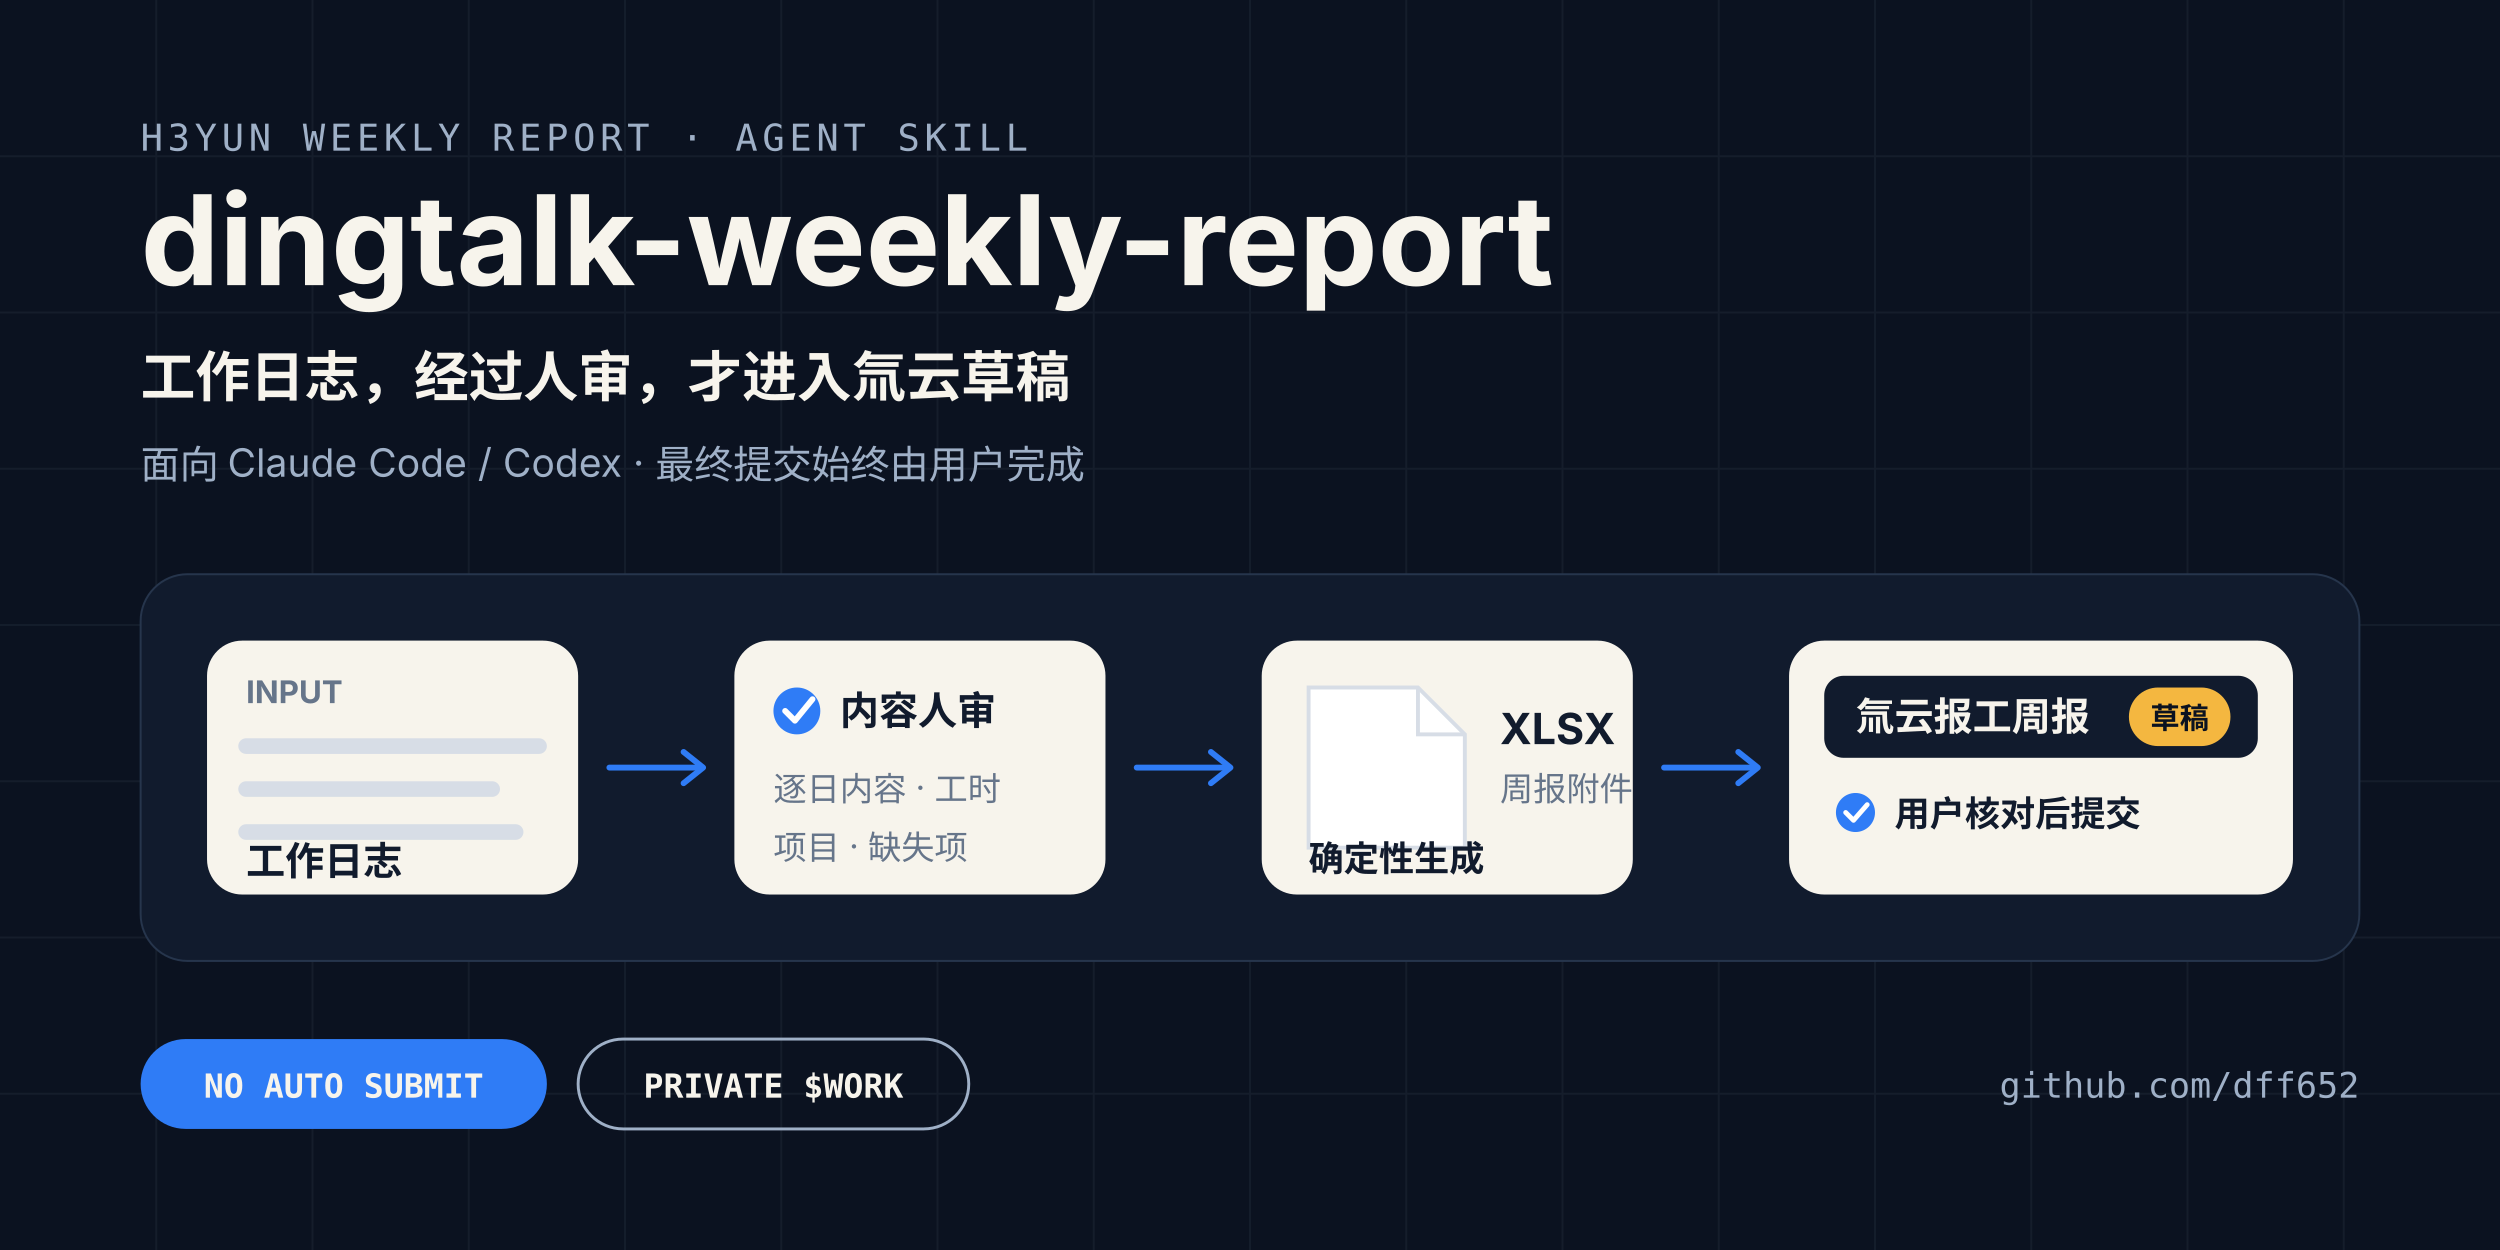
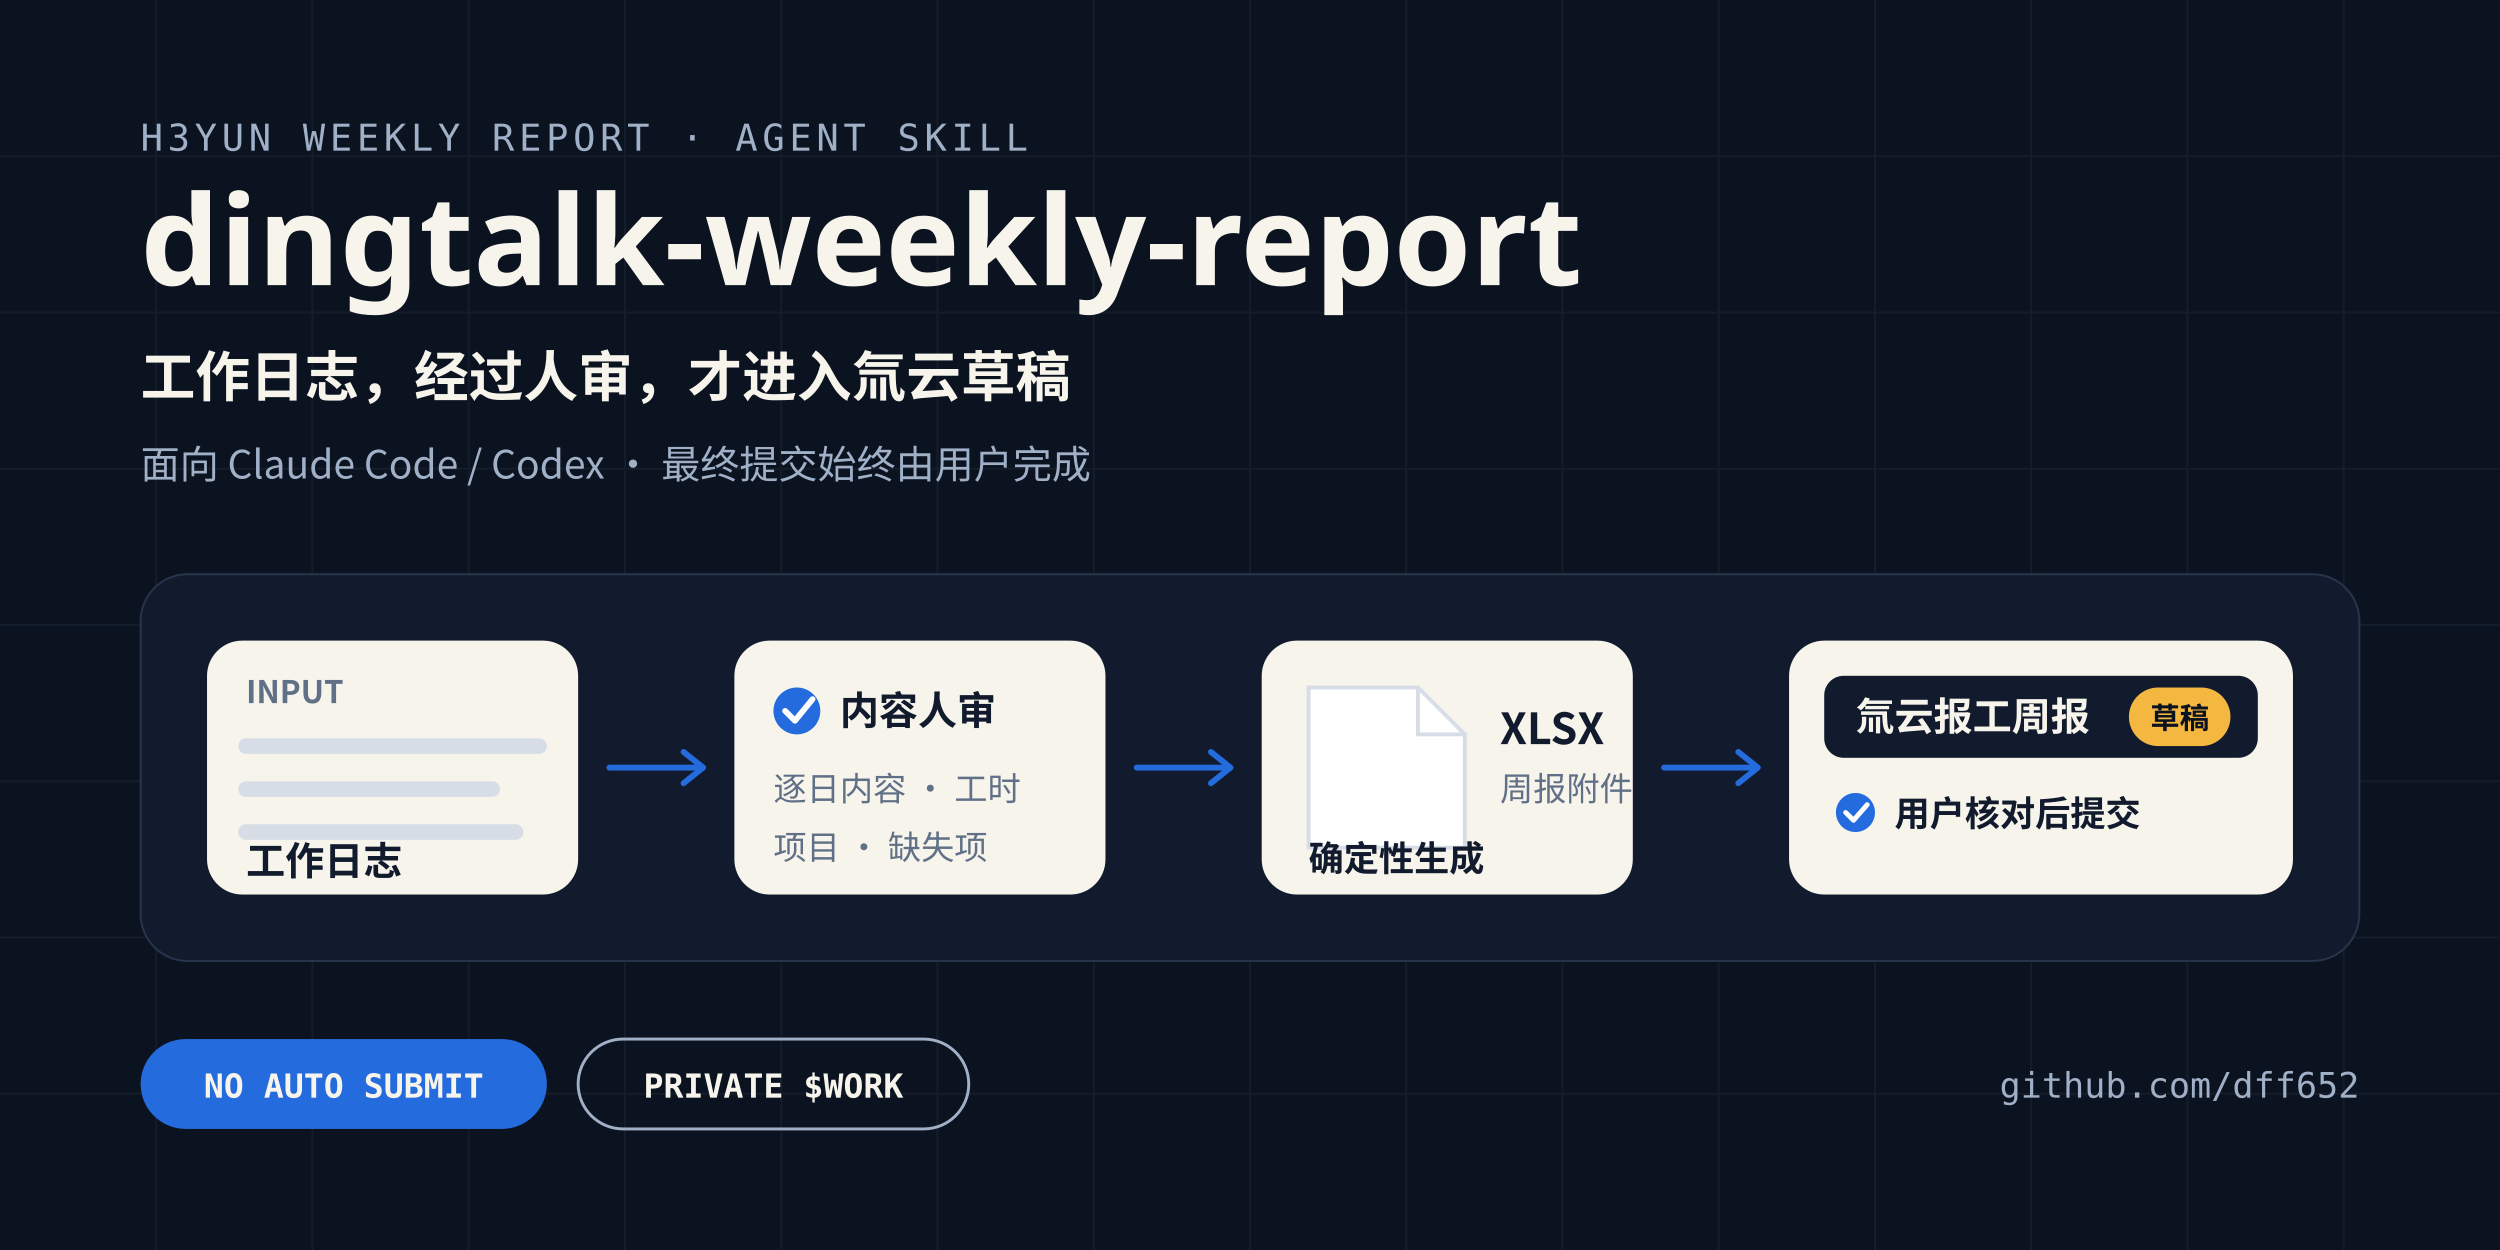
<svg xmlns="http://www.w3.org/2000/svg" width="1280" height="640" viewBox="0 0 1280 640" role="img" aria-labelledby="title desc">
  <rect width="1280" height="640" fill="#0B1220" />
  <g stroke="#9FB0C7" stroke-width="1" opacity="0.07">
    <path d="M0 80H1280M0 160H1280M0 240H1280M0 320H1280M0 400H1280M0 480H1280M0 560H1280" />
    <path d="M80 0V640M160 0V640M240 0V640M320 0V640M400 0V640M480 0V640M560 0V640M640 0V640M720 0V640M800 0V640M880 0V640M960 0V640M1040 0V640M1120 0V640M1200 0V640" />
  </g>
-   <g font-family="-apple-system, BlinkMacSystemFont, 'Segoe UI', 'PingFang SC', sans-serif">
+   <g font-family="'Noto Sans CJK SC', 'PingFang SC', 'Microsoft YaHei', sans-serif">
    <g transform="translate(72 64)">
      <text x="0" y="0" dominant-baseline="hanging" font-family="ui-monospace, SFMono-Regular, Menlo, monospace" font-size="19" letter-spacing="2.4" fill="#9FB0C7">
        H3YUN WEEKLY REPORT · AGENT SKILL
      </text>
-       <text x="0" y="82" font-size="64" font-weight="750" fill="#F7F4EC">
+       <text x="0" y="82" font-family="'Noto Sans', 'Segoe UI', Arial, sans-serif" font-size="64" font-weight="700" fill="#F7F4EC">
        dingtalk-weekly-report
      </text>
-       <text x="0" y="139" font-size="28" font-weight="650" fill="#F7F4EC">
+       <text x="0" y="139" font-size="28" font-weight="700" fill="#F7F4EC">
        工作日志，经过人审，才进入氚云草稿
      </text>
      <text x="0" y="181" font-size="20" fill="#9FB0C7">
        面向 Claude Code / Codex · 最终提交始终由用户完成
      </text>
    </g>
    <g transform="translate(72 294)">
      <rect width="1136" height="198" rx="24" fill="#111B2D" stroke="#26354C" />
      <g transform="translate(34 34)">
        <rect width="190" height="130" rx="18" fill="#F7F4EC" />
-         <text x="20" y="32" font-size="16" font-weight="700" fill="#66758A">INPUT</text>
+         <text x="20" y="32" font-size="16" font-weight="700" fill="#607086">INPUT</text>
        <path d="M20 54H170M20 76H146M20 98H158" stroke="#D7DDE6" stroke-width="8" stroke-linecap="round" />
        <text x="20" y="120" font-size="20" font-weight="700" fill="#111B2D">工作日志</text>
      </g>
-       <path d="M240 99H286" stroke="#2F7CF6" stroke-width="3" stroke-linecap="round" />
-       <path d="M278 91l10 8-10 8" fill="none" stroke="#2F7CF6" stroke-width="3" stroke-linecap="round" stroke-linejoin="round" />
+       <path d="M240 99H286" stroke="#246BDE" stroke-width="3" stroke-linecap="round" />
+       <path d="M278 91l10 8-10 8" fill="none" stroke="#246BDE" stroke-width="3" stroke-linecap="round" stroke-linejoin="round" />
      <g transform="translate(304 34)">
        <rect width="190" height="130" rx="18" fill="#F7F4EC" />
-         <circle cx="32" cy="36" r="12" fill="#2F7CF6" />
+         <circle cx="32" cy="36" r="12" fill="#246BDE" />
        <path d="M26 36l5 5 9-11" fill="none" stroke="#FFFFFF" stroke-width="3" stroke-linecap="round" stroke-linejoin="round" />
        <text x="54" y="43" font-size="20" font-weight="700" fill="#111B2D">内容人审</text>
-         <text x="20" y="82" font-size="17" fill="#66758A">逐日内容 · 工时</text>
-         <text x="20" y="112" font-size="17" fill="#66758A">项目 · 缺失项</text>
+         <text x="20" y="82" font-size="17" fill="#607086">逐日内容 · 工时</text>
+         <text x="20" y="112" font-size="17" fill="#607086">项目 · 缺失项</text>
      </g>
-       <path d="M510 99H556" stroke="#2F7CF6" stroke-width="3" stroke-linecap="round" />
-       <path d="M548 91l10 8-10 8" fill="none" stroke="#2F7CF6" stroke-width="3" stroke-linecap="round" stroke-linejoin="round" />
+       <path d="M510 99H556" stroke="#246BDE" stroke-width="3" stroke-linecap="round" />
+       <path d="M548 91l10 8-10 8" fill="none" stroke="#246BDE" stroke-width="3" stroke-linecap="round" stroke-linejoin="round" />
      <g transform="translate(574 34)">
        <rect width="190" height="130" rx="18" fill="#F7F4EC" />
        <path d="M24 24h56l24 24v58H24z" fill="#FFFFFF" stroke="#D7DDE6" stroke-width="2" />
        <path d="M80 24v24h24" fill="none" stroke="#D7DDE6" stroke-width="2" />
-         <text x="122" y="53" font-size="22" font-weight="750" fill="#111B2D">XLSX</text>
-         <text x="122" y="82" font-size="17" fill="#66758A">周报附件</text>
+         <text x="122" y="53" font-size="22" font-weight="700" fill="#111B2D">XLSX</text>
+         <text x="122" y="82" font-size="17" fill="#607086">周报附件</text>
        <text x="24" y="118" font-size="18" font-weight="700" fill="#111B2D">确定性生成</text>
      </g>
-       <path d="M780 99H826" stroke="#2F7CF6" stroke-width="3" stroke-linecap="round" />
-       <path d="M818 91l10 8-10 8" fill="none" stroke="#2F7CF6" stroke-width="3" stroke-linecap="round" stroke-linejoin="round" />
+       <path d="M780 99H826" stroke="#246BDE" stroke-width="3" stroke-linecap="round" />
+       <path d="M818 91l10 8-10 8" fill="none" stroke="#246BDE" stroke-width="3" stroke-linecap="round" stroke-linejoin="round" />
      <g transform="translate(844 34)">
        <rect width="258" height="130" rx="18" fill="#F7F4EC" />
        <rect x="18" y="18" width="222" height="42" rx="10" fill="#111B2D" />
        <text x="34" y="46" font-size="20" font-weight="700" fill="#F7F4EC">氚云报工周报</text>
        <rect x="174" y="24" width="52" height="30" rx="15" fill="#F4B740" />
-         <text x="200" y="45" text-anchor="middle" font-size="15" font-weight="750" fill="#0B1220">草稿</text>
-         <circle cx="34" cy="88" r="10" fill="#2F7CF6" />
+         <text x="200" y="45" text-anchor="middle" font-size="15" font-weight="700" fill="#0B1220">草稿</text>
+         <circle cx="34" cy="88" r="10" fill="#246BDE" />
        <path d="M29 88l4 4 7-8" fill="none" stroke="#FFFFFF" stroke-width="2.5" stroke-linecap="round" stroke-linejoin="round" />
-         <text x="54" y="95" font-size="18" font-weight="650" fill="#111B2D">用户核对后提交</text>
+         <text x="54" y="95" font-size="18" font-weight="700" fill="#111B2D">用户核对后提交</text>
      </g>
    </g>
    <g transform="translate(72 532)">
-       <rect width="208" height="46" rx="23" fill="#2F7CF6" />
-       <text x="104" y="30" text-anchor="middle" font-family="ui-monospace, SFMono-Regular, Menlo, monospace" font-size="17" font-weight="750" fill="#F7F4EC">NO AUTO SUBMIT</text>
+       <rect width="208" height="46" rx="23" fill="#246BDE" />
+       <text x="104" y="30" text-anchor="middle" font-family="ui-monospace, SFMono-Regular, Menlo, monospace" font-size="17" font-weight="700" fill="#F7F4EC">NO AUTO SUBMIT</text>
      <rect x="224" width="200" height="46" rx="23" fill="none" stroke="#9FB0C7" stroke-width="1.5" />
-       <text x="324" y="30" text-anchor="middle" font-family="ui-monospace, SFMono-Regular, Menlo, monospace" font-size="17" font-weight="750" fill="#F7F4EC">PRIVATE $WORK</text>
+       <text x="324" y="30" text-anchor="middle" font-family="ui-monospace, SFMono-Regular, Menlo, monospace" font-size="17" font-weight="700" fill="#F7F4EC">PRIVATE $WORK</text>
      <text x="1136" y="30" text-anchor="end" font-family="ui-monospace, SFMono-Regular, Menlo, monospace" font-size="18" fill="#9FB0C7">github.com/dff652</text>
    </g>
  </g>
</svg>
